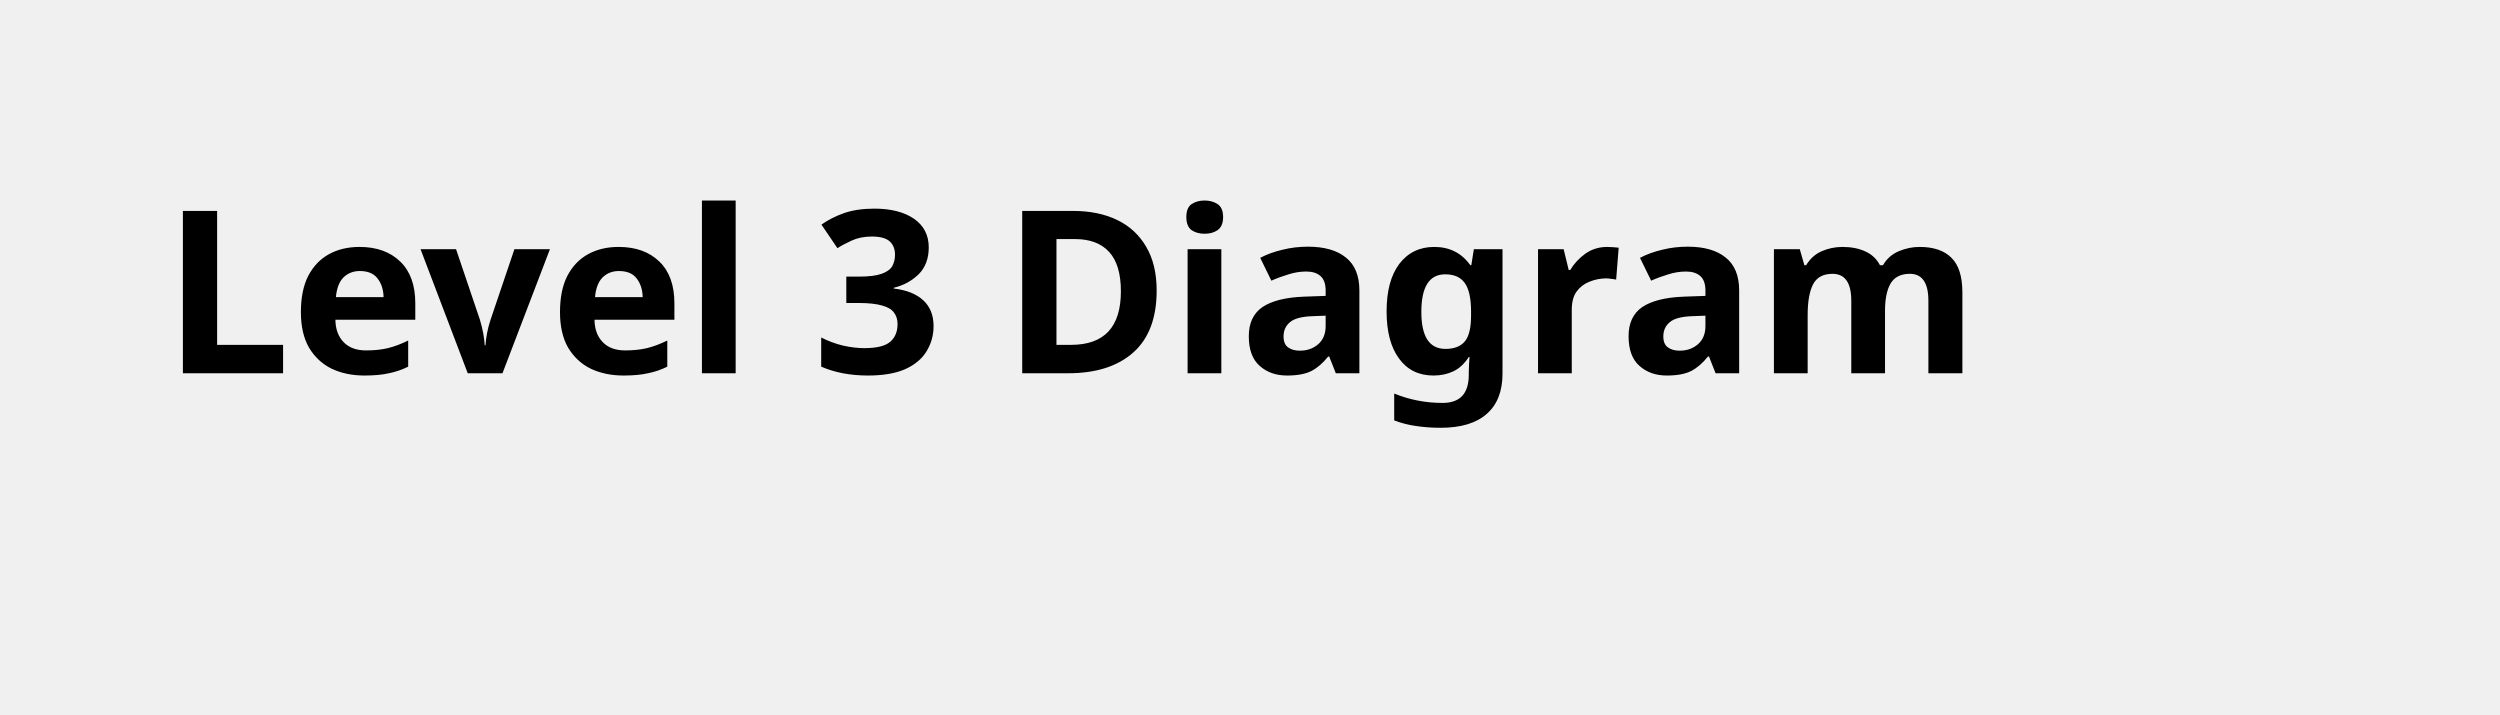
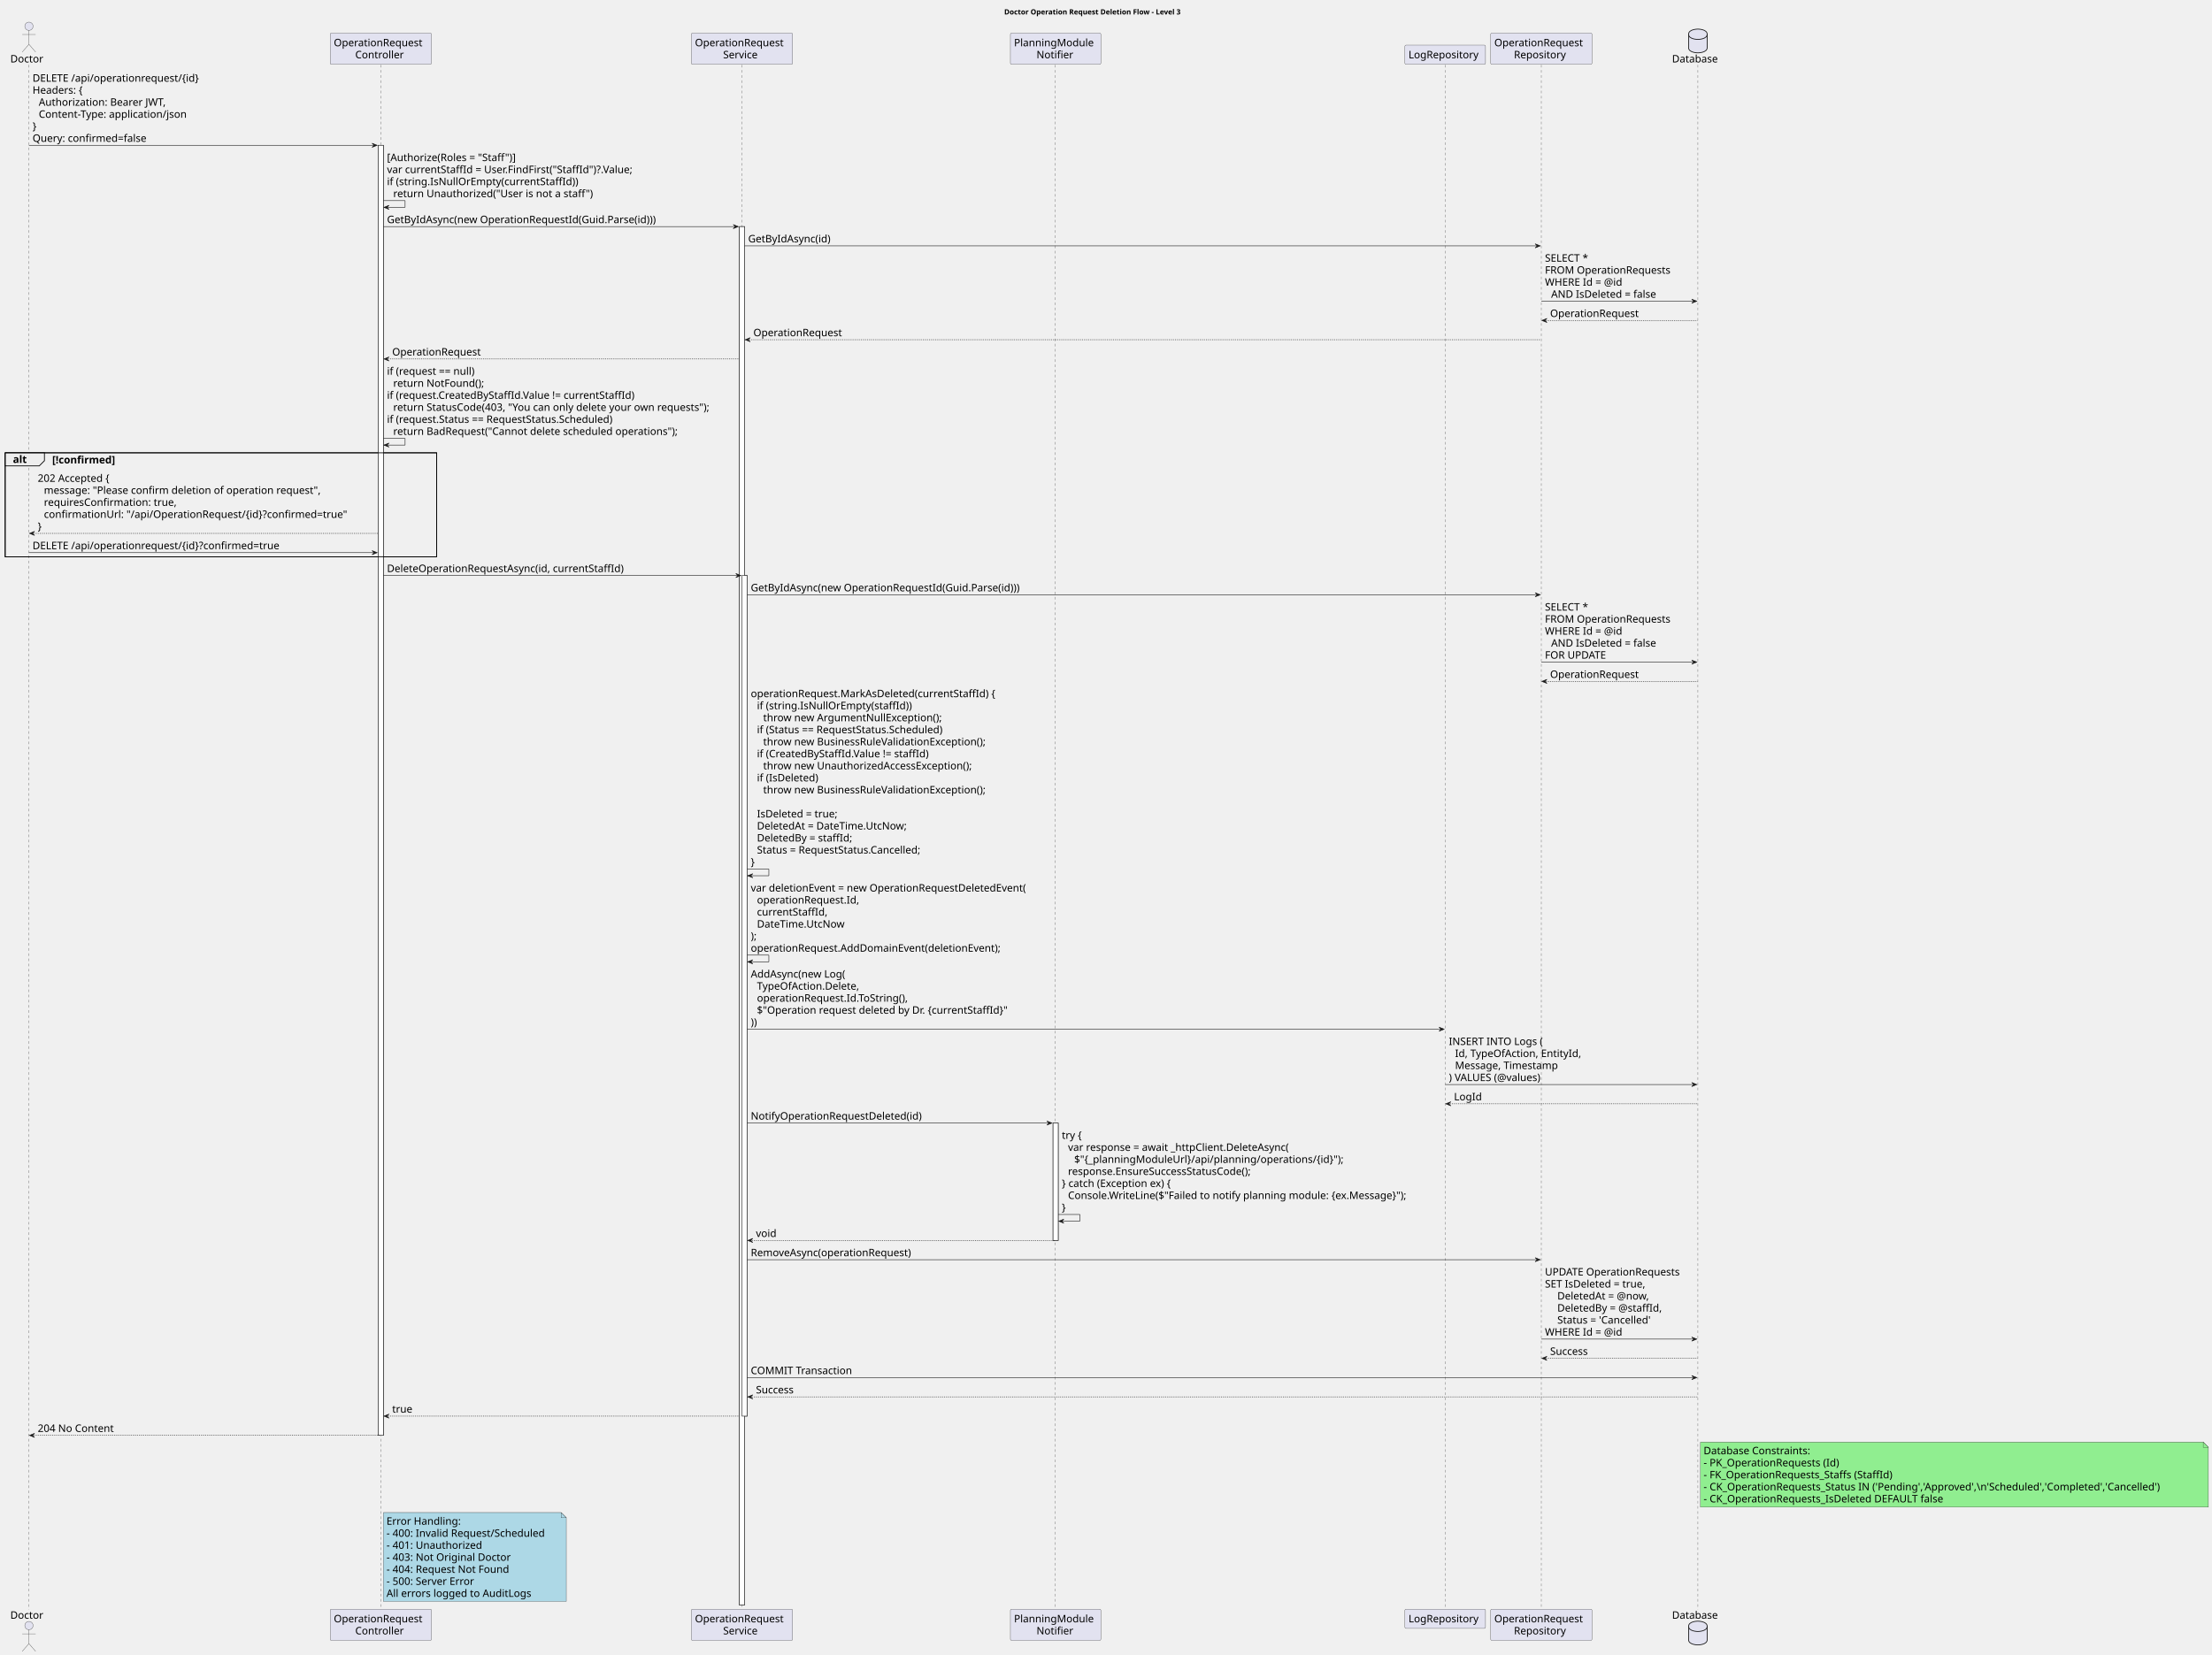
- <svg xmlns="http://www.w3.org/2000/svg" contentStyleType="text/css" height="44px" preserveAspectRatio="none" style="width:154px;height:44px;background:#FFFFFF;" version="1.1" viewBox="0 0 154 44" width="154px" zoomAndPan="magnify">
+ <svg xmlns="http://www.w3.org/2000/svg" contentStyleType="text/css" height="3203px" preserveAspectRatio="none" style="width:4281px;height:3203px;background:#FFFFFF;" version="1.1" viewBox="0 0 4281 3203" width="4281px" zoomAndPan="magnify">
  <defs />
  <g>
-     <text fill="#000000" font-family="sans-serif" font-size="14" font-weight="bold" lengthAdjust="spacing" textLength="126" x="10" y="22.995">Level 3 Diagram</text>
+     <text fill="#000000" font-family="sans-serif" font-size="14" font-weight="bold" lengthAdjust="spacing" textLength="391" x="1943.5" y="27.995">Doctor Operation Request Deletion Flow - Level 3</text>
+     <rect fill="#FFFFFF" height="2497.469" style="stroke:#181818;stroke-width:1.0;" width="10" x="732" y="281.266" />
+     <rect fill="#FFFFFF" height="2668.438" style="stroke:#181818;stroke-width:1.0;" width="10" x="1431" y="438.672" />
+     <rect fill="#FFFFFF" height="1627.312" style="stroke:#181818;stroke-width:1.0;" width="10" x="1436" y="1114.141" />
+     <rect fill="#FFFFFF" height="227.25" style="stroke:#181818;stroke-width:1.0;" width="10" x="2038" y="2174.109" />
+     <rect fill="none" height="201.25" style="stroke:#000000;stroke-width:1.5;" width="835" x="10" y="876.609" />
+     <line style="stroke:#181818;stroke-width:0.5;stroke-dasharray:5.0,5.0;" x1="56" x2="56" y1="125.578" y2="3116.109" />
+     <line style="stroke:#181818;stroke-width:0.5;stroke-dasharray:5.0,5.0;" x1="737" x2="737" y1="125.578" y2="3116.109" />
+     <line style="stroke:#181818;stroke-width:0.5;stroke-dasharray:5.0,5.0;" x1="1436" x2="1436" y1="125.578" y2="3116.109" />
+     <line style="stroke:#181818;stroke-width:0.5;stroke-dasharray:5.0,5.0;" x1="2042.5" x2="2042.5" y1="125.578" y2="3116.109" />
+     <line style="stroke:#181818;stroke-width:0.5;stroke-dasharray:5.0,5.0;" x1="2797" x2="2797" y1="125.578" y2="3116.109" />
+     <line style="stroke:#181818;stroke-width:0.5;stroke-dasharray:5.0,5.0;" x1="2983" x2="2983" y1="125.578" y2="3116.109" />
+     <line style="stroke:#181818;stroke-width:0.5;stroke-dasharray:5.0,5.0;" x1="3286" x2="3286" y1="125.578" y2="3116.109" />
+     <text fill="#000000" font-family="sans-serif" font-size="20" lengthAdjust="spacing" textLength="66" x="20" y="120.861">Doctor</text>
+     <ellipse cx="56" cy="50.797" fill="#E2E2F0" rx="8" ry="8" style="stroke:#181818;stroke-width:0.5;" />
+     <path d="M56,58.797 L56,85.797 M43,66.797 L69,66.797 M56,85.797 L43,100.797 M56,85.797 L69,100.797 " fill="none" style="stroke:#181818;stroke-width:0.5;" />
+     <text fill="#000000" font-family="sans-serif" font-size="20" lengthAdjust="spacing" textLength="66" x="20" y="3133.674">Doctor</text>
+     <ellipse cx="56" cy="3146.891" fill="#E2E2F0" rx="8" ry="8" style="stroke:#181818;stroke-width:0.5;" />
+     <path d="M56,3154.891 L56,3181.891 M43,3162.891 L69,3162.891 M56,3181.891 L43,3196.891 M56,3181.891 L69,3196.891 " fill="none" style="stroke:#181818;stroke-width:0.5;" />
+     <rect fill="#E2E2F0" height="60.562" rx="2.5" ry="2.5" style="stroke:#181818;stroke-width:0.5;" width="196" x="639" y="64.016" />
+     <text fill="#000000" font-family="sans-serif" font-size="20" lengthAdjust="spacing" textLength="182" x="646" y="89.58">OperationRequest</text>
+     <text fill="#000000" font-family="sans-serif" font-size="20" lengthAdjust="spacing" textLength="99" x="687.5" y="112.861">Controller</text>
+     <rect fill="#E2E2F0" height="60.562" rx="2.5" ry="2.5" style="stroke:#181818;stroke-width:0.5;" width="196" x="639" y="3115.109" />
+     <text fill="#000000" font-family="sans-serif" font-size="20" lengthAdjust="spacing" textLength="182" x="646" y="3140.674">OperationRequest</text>
+     <text fill="#000000" font-family="sans-serif" font-size="20" lengthAdjust="spacing" textLength="99" x="687.5" y="3163.955">Controller</text>
+     <rect fill="#E2E2F0" height="60.562" rx="2.5" ry="2.5" style="stroke:#181818;stroke-width:0.5;" width="196" x="1338" y="64.016" />
+     <text fill="#000000" font-family="sans-serif" font-size="20" lengthAdjust="spacing" textLength="182" x="1345" y="89.58">OperationRequest</text>
+     <text fill="#000000" font-family="sans-serif" font-size="20" lengthAdjust="spacing" textLength="73" x="1399.5" y="112.861">Service</text>
+     <rect fill="#E2E2F0" height="60.562" rx="2.5" ry="2.5" style="stroke:#181818;stroke-width:0.5;" width="196" x="1338" y="3115.109" />
+     <text fill="#000000" font-family="sans-serif" font-size="20" lengthAdjust="spacing" textLength="182" x="1345" y="3140.674">OperationRequest</text>
+     <text fill="#000000" font-family="sans-serif" font-size="20" lengthAdjust="spacing" textLength="73" x="1399.5" y="3163.955">Service</text>
+     <rect fill="#E2E2F0" height="60.562" rx="2.5" ry="2.5" style="stroke:#181818;stroke-width:0.5;" width="175" x="1955.5" y="64.016" />
+     <text fill="#000000" font-family="sans-serif" font-size="20" lengthAdjust="spacing" textLength="161" x="1962.5" y="89.58">PlanningModule</text>
+     <text fill="#000000" font-family="sans-serif" font-size="20" lengthAdjust="spacing" textLength="74" x="2006" y="112.861">Notifier</text>
+     <rect fill="#E2E2F0" height="60.562" rx="2.5" ry="2.5" style="stroke:#181818;stroke-width:0.5;" width="175" x="1955.5" y="3115.109" />
+     <text fill="#000000" font-family="sans-serif" font-size="20" lengthAdjust="spacing" textLength="161" x="1962.5" y="3140.674">PlanningModule</text>
+     <text fill="#000000" font-family="sans-serif" font-size="20" lengthAdjust="spacing" textLength="74" x="2006" y="3163.955">Notifier</text>
+     <rect fill="#E2E2F0" height="37.281" rx="2.5" ry="2.5" style="stroke:#181818;stroke-width:0.5;" width="156" x="2719" y="87.297" />
+     <text fill="#000000" font-family="sans-serif" font-size="20" lengthAdjust="spacing" textLength="142" x="2726" y="112.861">LogRepository</text>
+     <rect fill="#E2E2F0" height="37.281" rx="2.5" ry="2.5" style="stroke:#181818;stroke-width:0.5;" width="156" x="2719" y="3115.109" />
+     <text fill="#000000" font-family="sans-serif" font-size="20" lengthAdjust="spacing" textLength="142" x="2726" y="3140.674">LogRepository</text>
+     <rect fill="#E2E2F0" height="60.562" rx="2.5" ry="2.5" style="stroke:#181818;stroke-width:0.5;" width="196" x="2885" y="64.016" />
+     <text fill="#000000" font-family="sans-serif" font-size="20" lengthAdjust="spacing" textLength="182" x="2892" y="89.58">OperationRequest</text>
+     <text fill="#000000" font-family="sans-serif" font-size="20" lengthAdjust="spacing" textLength="106" x="2930" y="112.861">Repository</text>
+     <rect fill="#E2E2F0" height="60.562" rx="2.5" ry="2.5" style="stroke:#181818;stroke-width:0.5;" width="196" x="2885" y="3115.109" />
+     <text fill="#000000" font-family="sans-serif" font-size="20" lengthAdjust="spacing" textLength="182" x="2892" y="3140.674">OperationRequest</text>
+     <text fill="#000000" font-family="sans-serif" font-size="20" lengthAdjust="spacing" textLength="106" x="2930" y="3163.955">Repository</text>
+     <text fill="#000000" font-family="sans-serif" font-size="20" lengthAdjust="spacing" textLength="94" x="3236" y="120.861">Database</text>
+     <path d="M3268,66.297 C3268,56.297 3286,56.297 3286,56.297 C3286,56.297 3304,56.297 3304,66.297 L3304,92.297 C3304,102.297 3286,102.297 3286,102.297 C3286,102.297 3268,102.297 3268,92.297 L3268,66.297 " fill="#E2E2F0" style="stroke:#181818;stroke-width:1.5;" />
+     <path d="M3268,66.297 C3268,76.297 3286,76.297 3286,76.297 C3286,76.297 3304,76.297 3304,66.297 " fill="none" style="stroke:#181818;stroke-width:1.5;" />
+     <text fill="#000000" font-family="sans-serif" font-size="20" lengthAdjust="spacing" textLength="94" x="3236" y="3133.674">Database</text>
+     <path d="M3268,3148.391 C3268,3138.391 3286,3138.391 3286,3138.391 C3286,3138.391 3304,3138.391 3304,3148.391 L3304,3174.391 C3304,3184.391 3286,3184.391 3286,3184.391 C3286,3184.391 3268,3184.391 3268,3174.391 L3268,3148.391 " fill="#E2E2F0" style="stroke:#181818;stroke-width:1.5;" />
+     <path d="M3268,3148.391 C3268,3158.391 3286,3158.391 3286,3158.391 C3286,3158.391 3304,3158.391 3304,3148.391 " fill="none" style="stroke:#181818;stroke-width:1.5;" />
+     <rect fill="#FFFFFF" height="2497.469" style="stroke:#181818;stroke-width:1.0;" width="10" x="732" y="281.266" />
+     <rect fill="#FFFFFF" height="2668.438" style="stroke:#181818;stroke-width:1.0;" width="10" x="1431" y="438.672" />
+     <rect fill="#FFFFFF" height="1627.312" style="stroke:#181818;stroke-width:1.0;" width="10" x="1436" y="1114.141" />
+     <rect fill="#FFFFFF" height="227.25" style="stroke:#181818;stroke-width:1.0;" width="10" x="2038" y="2174.109" />
+     <polygon fill="#181818" points="720,277.266,730,281.266,720,285.266,724,281.266" style="stroke:#181818;stroke-width:1.0;" />
+     <line style="stroke:#181818;stroke-width:1.0;" x1="56" x2="726" y1="281.266" y2="281.266" />
+     <text fill="#000000" font-family="sans-serif" font-size="20" lengthAdjust="spacing" textLength="352" x="63" y="158.143">DELETE /api/operationrequest/{id}</text>
+     <text fill="#000000" font-family="sans-serif" font-size="20" lengthAdjust="spacing" textLength="108" x="63" y="181.424">Headers: {</text>
+     <text fill="#000000" font-family="sans-serif" font-size="20" lengthAdjust="spacing" textLength="265" x="75" y="204.705">Authorization: Bearer JWT,</text>
+     <text fill="#000000" font-family="sans-serif" font-size="20" lengthAdjust="spacing" textLength="308" x="75" y="227.986">Content-Type: application/json</text>
+     <text fill="#000000" font-family="sans-serif" font-size="20" lengthAdjust="spacing" textLength="13" x="63" y="251.268">}</text>
+     <text fill="#000000" font-family="sans-serif" font-size="20" lengthAdjust="spacing" textLength="239" x="63" y="274.549">Query: confirmed=false</text>
+     <line style="stroke:#181818;stroke-width:1.0;" x1="742" x2="784" y1="388.391" y2="388.391" />
+     <line style="stroke:#181818;stroke-width:1.0;" x1="784" x2="784" y1="388.391" y2="401.391" />
+     <line style="stroke:#181818;stroke-width:1.0;" x1="743" x2="784" y1="401.391" y2="401.391" />
+     <polygon fill="#181818" points="753,397.391,743,401.391,753,405.391,749,401.391" style="stroke:#181818;stroke-width:1.0;" />
+     <text fill="#000000" font-family="sans-serif" font-size="20" lengthAdjust="spacing" textLength="279" x="749" y="311.83">[Authorize(Roles = "Staff")]</text>
+     <text fill="#000000" font-family="sans-serif" font-size="20" lengthAdjust="spacing" textLength="527" x="749" y="335.111">var currentStaffId = User.FindFirst("StaffId")?.Value;</text>
+     <text fill="#000000" font-family="sans-serif" font-size="20" lengthAdjust="spacing" textLength="399" x="749" y="358.393">if (string.IsNullOrEmpty(currentStaffId))</text>
+     <text fill="#000000" font-family="sans-serif" font-size="20" lengthAdjust="spacing" textLength="414" x="761" y="381.674">return Unauthorized("User is not a staff")</text>
+     <polygon fill="#181818" points="1419,434.672,1429,438.672,1419,442.672,1423,438.672" style="stroke:#181818;stroke-width:1.0;" />
+     <line style="stroke:#181818;stroke-width:1.0;" x1="742" x2="1425" y1="438.672" y2="438.672" />
+     <text fill="#000000" font-family="sans-serif" font-size="20" lengthAdjust="spacing" textLength="563" x="749" y="431.955">GetByIdAsync(new OperationRequestId(Guid.Parse(id)))</text>
+     <polygon fill="#181818" points="2971,471.953,2981,475.953,2971,479.953,2975,475.953" style="stroke:#181818;stroke-width:1.0;" />
+     <line style="stroke:#181818;stroke-width:1.0;" x1="1441" x2="2977" y1="475.953" y2="475.953" />
+     <text fill="#000000" font-family="sans-serif" font-size="20" lengthAdjust="spacing" textLength="174" x="1448" y="469.236">GetByIdAsync(id)</text>
+     <polygon fill="#181818" points="3274,579.078,3284,583.078,3274,587.078,3278,583.078" style="stroke:#181818;stroke-width:1.0;" />
+     <line style="stroke:#181818;stroke-width:1.0;" x1="2983" x2="3280" y1="583.078" y2="583.078" />
+     <text fill="#000000" font-family="sans-serif" font-size="20" lengthAdjust="spacing" textLength="92" x="2990" y="506.518">SELECT *</text>
+     <text fill="#000000" font-family="sans-serif" font-size="20" lengthAdjust="spacing" textLength="257" x="2990" y="529.799">FROM OperationRequests</text>
+     <text fill="#000000" font-family="sans-serif" font-size="20" lengthAdjust="spacing" textLength="168" x="2990" y="553.08">WHERE Id = @id</text>
+     <text fill="#000000" font-family="sans-serif" font-size="20" lengthAdjust="spacing" textLength="220" x="3002" y="576.361">AND IsDeleted = false</text>
+     <polygon fill="#181818" points="2994,616.359,2984,620.359,2994,624.359,2990,620.359" style="stroke:#181818;stroke-width:1.0;" />
+     <line style="stroke:#181818;stroke-width:1.0;stroke-dasharray:2.0,2.0;" x1="2988" x2="3285" y1="620.359" y2="620.359" />
+     <text fill="#000000" font-family="sans-serif" font-size="20" lengthAdjust="spacing" textLength="182" x="3000" y="613.643">OperationRequest</text>
+     <polygon fill="#181818" points="1452,653.641,1442,657.641,1452,661.641,1448,657.641" style="stroke:#181818;stroke-width:1.0;" />
+     <line style="stroke:#181818;stroke-width:1.0;stroke-dasharray:2.0,2.0;" x1="1446" x2="2982" y1="657.641" y2="657.641" />
+     <text fill="#000000" font-family="sans-serif" font-size="20" lengthAdjust="spacing" textLength="182" x="1458" y="650.924">OperationRequest</text>
+     <polygon fill="#181818" points="753,690.922,743,694.922,753,698.922,749,694.922" style="stroke:#181818;stroke-width:1.0;" />
+     <line style="stroke:#181818;stroke-width:1.0;stroke-dasharray:2.0,2.0;" x1="747" x2="1430" y1="694.922" y2="694.922" />
+     <text fill="#000000" font-family="sans-serif" font-size="20" lengthAdjust="spacing" textLength="182" x="759" y="688.205">OperationRequest</text>
+     <line style="stroke:#181818;stroke-width:1.0;" x1="742" x2="784" y1="848.609" y2="848.609" />
+     <line style="stroke:#181818;stroke-width:1.0;" x1="784" x2="784" y1="848.609" y2="861.609" />
+     <line style="stroke:#181818;stroke-width:1.0;" x1="743" x2="784" y1="861.609" y2="861.609" />
+     <polygon fill="#181818" points="753,857.609,743,861.609,753,865.609,749,861.609" style="stroke:#181818;stroke-width:1.0;" />
+     <text fill="#000000" font-family="sans-serif" font-size="20" lengthAdjust="spacing" textLength="195" x="749" y="725.486">if (request == null)</text>
+     <text fill="#000000" font-family="sans-serif" font-size="20" lengthAdjust="spacing" textLength="189" x="761" y="748.768">return NotFound();</text>
+     <text fill="#000000" font-family="sans-serif" font-size="20" lengthAdjust="spacing" textLength="526" x="749" y="772.049">if (request.CreatedByStaffId.Value != currentStaffId)</text>
+     <text fill="#000000" font-family="sans-serif" font-size="20" lengthAdjust="spacing" textLength="663" x="761" y="795.33">return StatusCode(403, "You can only delete your own requests");</text>
+     <text fill="#000000" font-family="sans-serif" font-size="20" lengthAdjust="spacing" textLength="485" x="749" y="818.611">if (request.Status == RequestStatus.Scheduled)</text>
+     <text fill="#000000" font-family="sans-serif" font-size="20" lengthAdjust="spacing" textLength="594" x="761" y="841.893">return BadRequest("Cannot delete scheduled operations");</text>
+     <path d="M10,876.609 L86,876.609 L86,891.891 L76,901.891 L10,901.891 L10,876.609 " fill="#EEEEEE" style="stroke:#000000;stroke-width:1.5;" />
+     <rect fill="none" height="201.25" style="stroke:#000000;stroke-width:1.5;" width="835" x="10" y="876.609" />
+     <text fill="#000000" font-family="sans-serif" font-size="20" font-weight="bold" lengthAdjust="spacing" textLength="31" x="25" y="896.174">alt</text>
+     <text fill="#000000" font-family="sans-serif" font-size="20" font-weight="bold" lengthAdjust="spacing" textLength="142" x="101" y="897.174">[!confirmed]</text>
+     <polygon fill="#181818" points="67,1028.578,57,1032.578,67,1036.578,63,1032.578" style="stroke:#181818;stroke-width:1.0;" />
+     <line style="stroke:#181818;stroke-width:1.0;stroke-dasharray:2.0,2.0;" x1="61" x2="731" y1="1032.578" y2="1032.578" />
+     <text fill="#000000" font-family="sans-serif" font-size="20" lengthAdjust="spacing" textLength="158" x="73" y="932.736">202 Accepted {</text>
+     <text fill="#000000" font-family="sans-serif" font-size="20" lengthAdjust="spacing" textLength="572" x="85" y="956.018">message: "Please confirm deletion of operation request",</text>
+     <text fill="#000000" font-family="sans-serif" font-size="20" lengthAdjust="spacing" textLength="273" x="85" y="979.299">requiresConfirmation: true,</text>
+     <text fill="#000000" font-family="sans-serif" font-size="20" lengthAdjust="spacing" textLength="640" x="85" y="1002.58">confirmationUrl: "/api/OperationRequest/{id}?confirmed=true"</text>
+     <text fill="#000000" font-family="sans-serif" font-size="20" lengthAdjust="spacing" textLength="13" x="73" y="1025.861">}</text>
+     <polygon fill="#181818" points="720,1065.859,730,1069.859,720,1073.859,724,1069.859" style="stroke:#181818;stroke-width:1.0;" />
+     <line style="stroke:#181818;stroke-width:1.0;" x1="56" x2="726" y1="1069.859" y2="1069.859" />
+     <text fill="#000000" font-family="sans-serif" font-size="20" lengthAdjust="spacing" textLength="523" x="63" y="1063.143">DELETE /api/operationrequest/{id}?confirmed=true</text>
+     <polygon fill="#181818" points="1424,1110.141,1434,1114.141,1424,1118.141,1428,1114.141" style="stroke:#181818;stroke-width:1.0;" />
+     <line style="stroke:#181818;stroke-width:1.0;" x1="742" x2="1430" y1="1114.141" y2="1114.141" />
+     <text fill="#000000" font-family="sans-serif" font-size="20" lengthAdjust="spacing" textLength="492" x="749" y="1107.424">DeleteOperationRequestAsync(id, currentStaffId)</text>
+     <polygon fill="#181818" points="2971,1147.422,2981,1151.422,2971,1155.422,2975,1151.422" style="stroke:#181818;stroke-width:1.0;" />
+     <line style="stroke:#181818;stroke-width:1.0;" x1="1446" x2="2977" y1="1151.422" y2="1151.422" />
+     <text fill="#000000" font-family="sans-serif" font-size="20" lengthAdjust="spacing" textLength="563" x="1453" y="1144.705">GetByIdAsync(new OperationRequestId(Guid.Parse(id)))</text>
+     <polygon fill="#181818" points="3274,1277.828,3284,1281.828,3274,1285.828,3278,1281.828" style="stroke:#181818;stroke-width:1.0;" />
+     <line style="stroke:#181818;stroke-width:1.0;" x1="2983" x2="3280" y1="1281.828" y2="1281.828" />
+     <text fill="#000000" font-family="sans-serif" font-size="20" lengthAdjust="spacing" textLength="92" x="2990" y="1181.986">SELECT *</text>
+     <text fill="#000000" font-family="sans-serif" font-size="20" lengthAdjust="spacing" textLength="257" x="2990" y="1205.268">FROM OperationRequests</text>
+     <text fill="#000000" font-family="sans-serif" font-size="20" lengthAdjust="spacing" textLength="168" x="2990" y="1228.549">WHERE Id = @id</text>
+     <text fill="#000000" font-family="sans-serif" font-size="20" lengthAdjust="spacing" textLength="220" x="3002" y="1251.83">AND IsDeleted = false</text>
+     <text fill="#000000" font-family="sans-serif" font-size="20" lengthAdjust="spacing" textLength="129" x="2990" y="1275.111">FOR UPDATE</text>
+     <polygon fill="#181818" points="2994,1315.109,2984,1319.109,2994,1323.109,2990,1319.109" style="stroke:#181818;stroke-width:1.0;" />
+     <line style="stroke:#181818;stroke-width:1.0;stroke-dasharray:2.0,2.0;" x1="2988" x2="3285" y1="1319.109" y2="1319.109" />
+     <text fill="#000000" font-family="sans-serif" font-size="20" lengthAdjust="spacing" textLength="182" x="3000" y="1312.393">OperationRequest</text>
+     <line style="stroke:#181818;stroke-width:1.0;" x1="1446" x2="1488" y1="1682.328" y2="1682.328" />
+     <line style="stroke:#181818;stroke-width:1.0;" x1="1488" x2="1488" y1="1682.328" y2="1695.328" />
+     <line style="stroke:#181818;stroke-width:1.0;" x1="1447" x2="1488" y1="1695.328" y2="1695.328" />
+     <polygon fill="#181818" points="1457,1691.328,1447,1695.328,1457,1699.328,1453,1695.328" style="stroke:#181818;stroke-width:1.0;" />
+     <text fill="#000000" font-family="sans-serif" font-size="20" lengthAdjust="spacing" textLength="509" x="1453" y="1349.674">operationRequest.MarkAsDeleted(currentStaffId) {</text>
+     <text fill="#000000" font-family="sans-serif" font-size="20" lengthAdjust="spacing" textLength="323" x="1465" y="1372.955">if (string.IsNullOrEmpty(staffId))</text>
+     <text fill="#000000" font-family="sans-serif" font-size="20" lengthAdjust="spacing" textLength="375" x="1477" y="1396.236">throw new ArgumentNullException();</text>
+     <text fill="#000000" font-family="sans-serif" font-size="20" lengthAdjust="spacing" textLength="403" x="1465" y="1419.518">if (Status == RequestStatus.Scheduled)</text>
+     <text fill="#000000" font-family="sans-serif" font-size="20" lengthAdjust="spacing" textLength="469" x="1477" y="1442.799">throw new BusinessRuleValidationException();</text>
+     <text fill="#000000" font-family="sans-serif" font-size="20" lengthAdjust="spacing" textLength="368" x="1465" y="1466.08">if (CreatedByStaffId.Value != staffId)</text>
+     <text fill="#000000" font-family="sans-serif" font-size="20" lengthAdjust="spacing" textLength="438" x="1477" y="1489.361">throw new UnauthorizedAccessException();</text>
+     <text fill="#000000" font-family="sans-serif" font-size="20" lengthAdjust="spacing" textLength="129" x="1465" y="1512.643">if (IsDeleted)</text>
+     <text fill="#000000" font-family="sans-serif" font-size="20" lengthAdjust="spacing" textLength="469" x="1477" y="1535.924">throw new BusinessRuleValidationException();</text>
+     <text fill="#000000" font-family="sans-serif" font-size="20" lengthAdjust="spacing" textLength="6" x="1453" y="1559.205"> </text>
+     <text fill="#000000" font-family="sans-serif" font-size="20" lengthAdjust="spacing" textLength="171" x="1465" y="1582.486">IsDeleted = true;</text>
+     <text fill="#000000" font-family="sans-serif" font-size="20" lengthAdjust="spacing" textLength="317" x="1465" y="1605.768">DeletedAt = DateTime.UtcNow;</text>
+     <text fill="#000000" font-family="sans-serif" font-size="20" lengthAdjust="spacing" textLength="202" x="1465" y="1629.049">DeletedBy = staffId;</text>
+     <text fill="#000000" font-family="sans-serif" font-size="20" lengthAdjust="spacing" textLength="351" x="1465" y="1652.33">Status = RequestStatus.Cancelled;</text>
+     <text fill="#000000" font-family="sans-serif" font-size="20" lengthAdjust="spacing" textLength="13" x="1453" y="1675.611">}</text>
+     <line style="stroke:#181818;stroke-width:1.0;" x1="1446" x2="1488" y1="1849.016" y2="1849.016" />
+     <line style="stroke:#181818;stroke-width:1.0;" x1="1488" x2="1488" y1="1849.016" y2="1862.016" />
+     <line style="stroke:#181818;stroke-width:1.0;" x1="1447" x2="1488" y1="1862.016" y2="1862.016" />
+     <polygon fill="#181818" points="1457,1858.016,1447,1862.016,1457,1866.016,1453,1862.016" style="stroke:#181818;stroke-width:1.0;" />
+     <text fill="#000000" font-family="sans-serif" font-size="20" lengthAdjust="spacing" textLength="578" x="1453" y="1725.893">var deletionEvent = new OperationRequestDeletedEvent(</text>
+     <text fill="#000000" font-family="sans-serif" font-size="20" lengthAdjust="spacing" textLength="209" x="1465" y="1749.174">operationRequest.Id,</text>
+     <text fill="#000000" font-family="sans-serif" font-size="20" lengthAdjust="spacing" textLength="145" x="1465" y="1772.455">currentStaffId,</text>
+     <text fill="#000000" font-family="sans-serif" font-size="20" lengthAdjust="spacing" textLength="181" x="1465" y="1795.736">DateTime.UtcNow</text>
+     <text fill="#000000" font-family="sans-serif" font-size="20" lengthAdjust="spacing" textLength="15" x="1453" y="1819.018">);</text>
+     <text fill="#000000" font-family="sans-serif" font-size="20" lengthAdjust="spacing" textLength="521" x="1453" y="1842.299">operationRequest.AddDomainEvent(deletionEvent);</text>
+     <polygon fill="#181818" points="2785,1988.422,2795,1992.422,2785,1996.422,2789,1992.422" style="stroke:#181818;stroke-width:1.0;" />
+     <line style="stroke:#181818;stroke-width:1.0;" x1="1446" x2="2791" y1="1992.422" y2="1992.422" />
+     <text fill="#000000" font-family="sans-serif" font-size="20" lengthAdjust="spacing" textLength="199" x="1453" y="1892.58">AddAsync(new Log(</text>
+     <text fill="#000000" font-family="sans-serif" font-size="20" lengthAdjust="spacing" textLength="212" x="1465" y="1915.861">TypeOfAction.Delete,</text>
+     <text fill="#000000" font-family="sans-serif" font-size="20" lengthAdjust="spacing" textLength="316" x="1465" y="1939.143">operationRequest.Id.ToString(),</text>
+     <text fill="#000000" font-family="sans-serif" font-size="20" lengthAdjust="spacing" textLength="533" x="1465" y="1962.424">$"Operation request deleted by Dr. {currentStaffId}"</text>
+     <text fill="#000000" font-family="sans-serif" font-size="20" lengthAdjust="spacing" textLength="16" x="1453" y="1985.705">))</text>
+     <polygon fill="#181818" points="3274,2095.547,3284,2099.547,3274,2103.547,3278,2099.547" style="stroke:#181818;stroke-width:1.0;" />
+     <line style="stroke:#181818;stroke-width:1.0;" x1="2797" x2="3280" y1="2099.547" y2="2099.547" />
+     <text fill="#000000" font-family="sans-serif" font-size="20" lengthAdjust="spacing" textLength="194" x="2804" y="2022.986">INSERT INTO Logs (</text>
+     <text fill="#000000" font-family="sans-serif" font-size="20" lengthAdjust="spacing" textLength="262" x="2816" y="2046.268">Id, TypeOfAction, EntityId,</text>
+     <text fill="#000000" font-family="sans-serif" font-size="20" lengthAdjust="spacing" textLength="211" x="2816" y="2069.549">Message, Timestamp</text>
+     <text fill="#000000" font-family="sans-serif" font-size="20" lengthAdjust="spacing" textLength="200" x="2804" y="2092.83">) VALUES (@values)</text>
+     <polygon fill="#181818" points="2808,2132.828,2798,2136.828,2808,2140.828,2804,2136.828" style="stroke:#181818;stroke-width:1.0;" />
+     <line style="stroke:#181818;stroke-width:1.0;stroke-dasharray:2.0,2.0;" x1="2802" x2="3285" y1="2136.828" y2="2136.828" />
+     <text fill="#000000" font-family="sans-serif" font-size="20" lengthAdjust="spacing" textLength="55" x="2814" y="2130.111">LogId</text>
+     <polygon fill="#181818" points="2026,2170.109,2036,2174.109,2026,2178.109,2030,2174.109" style="stroke:#181818;stroke-width:1.0;" />
+     <line style="stroke:#181818;stroke-width:1.0;" x1="1446" x2="2032" y1="2174.109" y2="2174.109" />
+     <text fill="#000000" font-family="sans-serif" font-size="20" lengthAdjust="spacing" textLength="354" x="1453" y="2167.393">NotifyOperationRequestDeleted(id)</text>
+     <line style="stroke:#181818;stroke-width:1.0;" x1="2048" x2="2090" y1="2351.078" y2="2351.078" />
+     <line style="stroke:#181818;stroke-width:1.0;" x1="2090" x2="2090" y1="2351.078" y2="2364.078" />
+     <line style="stroke:#181818;stroke-width:1.0;" x1="2049" x2="2090" y1="2364.078" y2="2364.078" />
+     <polygon fill="#181818" points="2059,2360.078,2049,2364.078,2059,2368.078,2055,2364.078" style="stroke:#181818;stroke-width:1.0;" />
+     <text fill="#000000" font-family="sans-serif" font-size="20" lengthAdjust="spacing" textLength="46" x="2055" y="2204.674">try {</text>
+     <text fill="#000000" font-family="sans-serif" font-size="20" lengthAdjust="spacing" textLength="466" x="2067" y="2227.955">var response = await _httpClient.DeleteAsync(</text>
+     <text fill="#000000" font-family="sans-serif" font-size="20" lengthAdjust="spacing" textLength="574" x="2079" y="2251.236">$"{_planningModuleUrl}/api/planning/operations/{id}");</text>
+     <text fill="#000000" font-family="sans-serif" font-size="20" lengthAdjust="spacing" textLength="383" x="2067" y="2274.518">response.EnsureSuccessStatusCode();</text>
+     <text fill="#000000" font-family="sans-serif" font-size="20" lengthAdjust="spacing" textLength="243" x="2055" y="2297.799">} catch (Exception ex) {</text>
+     <text fill="#000000" font-family="sans-serif" font-size="20" lengthAdjust="spacing" textLength="718" x="2067" y="2321.08">Console.WriteLine($"Failed to notify planning module: {ex.Message}");</text>
+     <text fill="#000000" font-family="sans-serif" font-size="20" lengthAdjust="spacing" textLength="13" x="2055" y="2344.361">}</text>
+     <polygon fill="#181818" points="1457,2397.359,1447,2401.359,1457,2405.359,1453,2401.359" style="stroke:#181818;stroke-width:1.0;" />
+     <line style="stroke:#181818;stroke-width:1.0;stroke-dasharray:2.0,2.0;" x1="1451" x2="2042" y1="2401.359" y2="2401.359" />
+     <text fill="#000000" font-family="sans-serif" font-size="20" lengthAdjust="spacing" textLength="42" x="1463" y="2394.643">void</text>
+     <polygon fill="#181818" points="2971,2434.641,2981,2438.641,2971,2442.641,2975,2438.641" style="stroke:#181818;stroke-width:1.0;" />
+     <line style="stroke:#181818;stroke-width:1.0;" x1="1446" x2="2977" y1="2438.641" y2="2438.641" />
+     <text fill="#000000" font-family="sans-serif" font-size="20" lengthAdjust="spacing" textLength="334" x="1453" y="2431.924">RemoveAsync(operationRequest)</text>
+     <polygon fill="#181818" points="3274,2588.328,3284,2592.328,3274,2596.328,3278,2592.328" style="stroke:#181818;stroke-width:1.0;" />
+     <line style="stroke:#181818;stroke-width:1.0;" x1="2983" x2="3280" y1="2592.328" y2="2592.328" />
+     <text fill="#000000" font-family="sans-serif" font-size="20" lengthAdjust="spacing" textLength="279" x="2990" y="2469.205">UPDATE OperationRequests</text>
+     <text fill="#000000" font-family="sans-serif" font-size="20" lengthAdjust="spacing" textLength="214" x="2990" y="2492.486">SET IsDeleted = true,</text>
+     <text fill="#000000" font-family="sans-serif" font-size="20" lengthAdjust="spacing" textLength="197" x="3014" y="2515.768">DeletedAt = @now,</text>
+     <text fill="#000000" font-family="sans-serif" font-size="20" lengthAdjust="spacing" textLength="221" x="3014" y="2539.049">DeletedBy = @staffId,</text>
+     <text fill="#000000" font-family="sans-serif" font-size="20" lengthAdjust="spacing" textLength="204" x="3014" y="2562.33">Status = 'Cancelled'</text>
+     <text fill="#000000" font-family="sans-serif" font-size="20" lengthAdjust="spacing" textLength="168" x="2990" y="2585.611">WHERE Id = @id</text>
+     <polygon fill="#181818" points="2994,2625.609,2984,2629.609,2994,2633.609,2990,2629.609" style="stroke:#181818;stroke-width:1.0;" />
+     <line style="stroke:#181818;stroke-width:1.0;stroke-dasharray:2.0,2.0;" x1="2988" x2="3285" y1="2629.609" y2="2629.609" />
+     <text fill="#000000" font-family="sans-serif" font-size="20" lengthAdjust="spacing" textLength="80" x="3000" y="2622.893">Success</text>
+     <polygon fill="#181818" points="3274,2662.891,3284,2666.891,3274,2670.891,3278,2666.891" style="stroke:#181818;stroke-width:1.0;" />
+     <line style="stroke:#181818;stroke-width:1.0;" x1="1446" x2="3280" y1="2666.891" y2="2666.891" />
+     <text fill="#000000" font-family="sans-serif" font-size="20" lengthAdjust="spacing" textLength="205" x="1453" y="2660.174">COMMIT Transaction</text>
+     <polygon fill="#181818" points="1457,2700.172,1447,2704.172,1457,2708.172,1453,2704.172" style="stroke:#181818;stroke-width:1.0;" />
+     <line style="stroke:#181818;stroke-width:1.0;stroke-dasharray:2.0,2.0;" x1="1451" x2="3285" y1="2704.172" y2="2704.172" />
+     <text fill="#000000" font-family="sans-serif" font-size="20" lengthAdjust="spacing" textLength="80" x="1463" y="2697.455">Success</text>
+     <polygon fill="#181818" points="753,2737.453,743,2741.453,753,2745.453,749,2741.453" style="stroke:#181818;stroke-width:1.0;" />
+     <line style="stroke:#181818;stroke-width:1.0;stroke-dasharray:2.0,2.0;" x1="747" x2="1430" y1="2741.453" y2="2741.453" />
+     <text fill="#000000" font-family="sans-serif" font-size="20" lengthAdjust="spacing" textLength="41" x="759" y="2734.736">true</text>
+     <polygon fill="#181818" points="67,2774.734,57,2778.734,67,2782.734,63,2778.734" style="stroke:#181818;stroke-width:1.0;" />
+     <line style="stroke:#181818;stroke-width:1.0;stroke-dasharray:2.0,2.0;" x1="61" x2="736" y1="2778.734" y2="2778.734" />
+     <text fill="#000000" font-family="sans-serif" font-size="20" lengthAdjust="spacing" textLength="158" x="73" y="2772.018">204 No Content</text>
+     <path d="M3291,2791.734 L3291,2917.734 L4274,2917.734 L4274,2801.734 L4264,2791.734 L3291,2791.734 " fill="#90EE90" style="stroke:#181818;stroke-width:0.5;" />
+     <path d="M4264,2791.734 L4264,2801.734 L4274,2801.734 L4264,2791.734 " fill="#90EE90" style="stroke:#181818;stroke-width:0.5;" />
+     <text fill="#000000" font-family="sans-serif" font-size="20" lengthAdjust="spacing" textLength="221" x="3297" y="2815.299">Database Constraints:</text>
+     <text fill="#000000" font-family="sans-serif" font-size="20" lengthAdjust="spacing" textLength="281" x="3297" y="2838.58">- PK_OperationRequests (Id)</text>
+     <text fill="#000000" font-family="sans-serif" font-size="20" lengthAdjust="spacing" textLength="395" x="3297" y="2861.861">- FK_OperationRequests_Staffs (StaffId)</text>
+     <text fill="#000000" font-family="sans-serif" font-size="20" lengthAdjust="spacing" textLength="962" x="3297" y="2885.143">- CK_OperationRequests_Status IN ('Pending','Approved',\n'Scheduled','Completed','Cancelled')</text>
+     <text fill="#000000" font-family="sans-serif" font-size="20" lengthAdjust="spacing" textLength="497" x="3297" y="2908.424">- CK_OperationRequests_IsDeleted DEFAULT false</text>
+     <path d="M742,2928.141 L742,3100.141 L1096,3100.141 L1096,2938.141 L1086,2928.141 L742,2928.141 " fill="#ADD8E6" style="stroke:#181818;stroke-width:0.5;" />
+     <path d="M1086,2928.141 L1086,2938.141 L1096,2938.141 L1086,2928.141 " fill="#ADD8E6" style="stroke:#181818;stroke-width:0.5;" />
+     <text fill="#000000" font-family="sans-serif" font-size="20" lengthAdjust="spacing" textLength="153" x="748" y="2951.705">Error Handling:</text>
+     <text fill="#000000" font-family="sans-serif" font-size="20" lengthAdjust="spacing" textLength="333" x="748" y="2974.986">- 400: Invalid Request/Scheduled</text>
+     <text fill="#000000" font-family="sans-serif" font-size="20" lengthAdjust="spacing" textLength="201" x="748" y="2998.268">- 401: Unauthorized</text>
+     <text fill="#000000" font-family="sans-serif" font-size="20" lengthAdjust="spacing" textLength="258" x="748" y="3021.549">- 403: Not Original Doctor</text>
+     <text fill="#000000" font-family="sans-serif" font-size="20" lengthAdjust="spacing" textLength="257" x="748" y="3044.83">- 404: Request Not Found</text>
+     <text fill="#000000" font-family="sans-serif" font-size="20" lengthAdjust="spacing" textLength="184" x="748" y="3068.111">- 500: Server Error</text>
+     <text fill="#000000" font-family="sans-serif" font-size="20" lengthAdjust="spacing" textLength="297" x="748" y="3091.393">All errors logged to AuditLogs</text>
  </g>
</svg>
